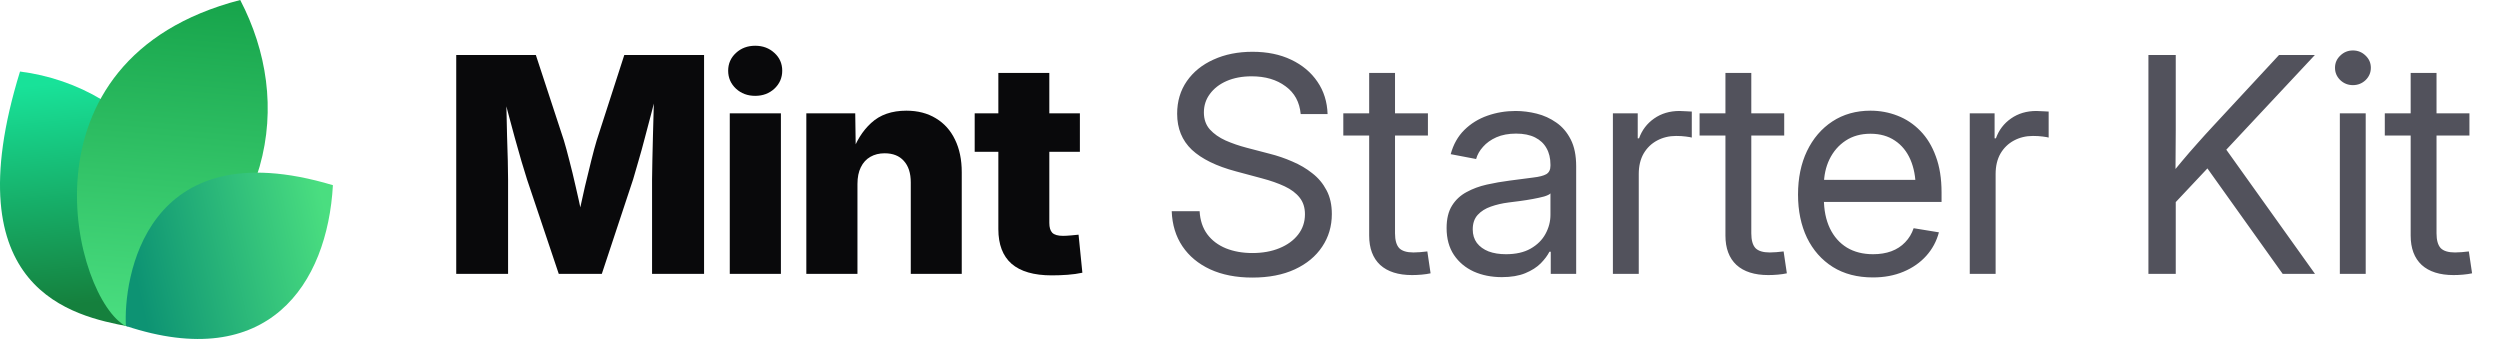
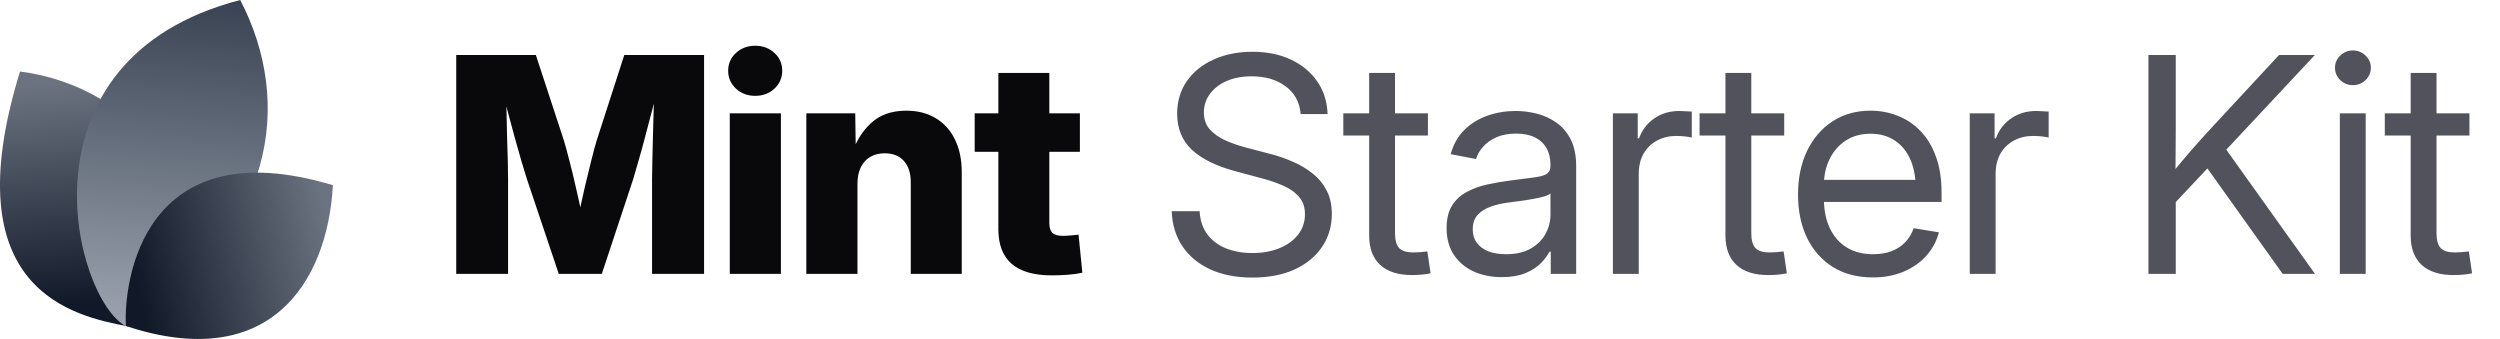
<svg xmlns="http://www.w3.org/2000/svg" width="177" height="24" viewBox="0 0 177 24" fill="none">
  <path d="M9.061 23.108C5.268 22.377 -3.391 20.627 1.417 5.064C9.634 6.099 16.973 14.064 9.061 23.108Z" fill="url(#paint0_linear_17557_2020)" />
  <path d="M8.919 23.094C5.276 21.222 0.784 4.209 17.007 0C20.757 7.193 19.621 16.545 8.919 23.094Z" fill="url(#paint1_linear_17557_2020)" />
  <path d="M8.914 23.079C8.735 19.882 10.159 9.085 23.57 13.111C23.181 20.123 18.984 26.418 8.914 23.079Z" fill="url(#paint2_linear_17557_2020)" />
  <path d="M32.301 19.392V3.894H37.938L39.925 9.948C40.036 10.315 40.164 10.787 40.31 11.362C40.462 11.938 40.611 12.552 40.757 13.204C40.91 13.855 41.048 14.483 41.173 15.086C41.305 15.682 41.412 16.192 41.495 16.615H40.695C40.771 16.192 40.871 15.682 40.996 15.086C41.128 14.49 41.267 13.866 41.412 13.214C41.565 12.562 41.714 11.948 41.86 11.373C42.005 10.79 42.133 10.315 42.244 9.948L44.2 3.894H49.848V19.392H46.166V12.704C46.166 12.357 46.173 11.917 46.187 11.383C46.2 10.849 46.214 10.27 46.228 9.646C46.249 9.022 46.266 8.391 46.28 7.753C46.301 7.115 46.311 6.519 46.311 5.964H46.623C46.485 6.561 46.332 7.181 46.166 7.826C45.999 8.471 45.833 9.102 45.666 9.719C45.507 10.336 45.351 10.901 45.198 11.414C45.053 11.928 44.928 12.357 44.824 12.704L42.608 19.392H39.561L37.314 12.704C37.203 12.357 37.072 11.928 36.919 11.414C36.773 10.901 36.614 10.34 36.441 9.729C36.274 9.112 36.104 8.481 35.931 7.836C35.764 7.192 35.608 6.567 35.463 5.964H35.827C35.834 6.512 35.844 7.105 35.858 7.743C35.872 8.374 35.886 9.005 35.9 9.636C35.92 10.26 35.938 10.839 35.952 11.373C35.965 11.907 35.972 12.351 35.972 12.704V19.392H32.301ZM51.668 19.392V8.024H55.288V19.392H51.668ZM53.468 6.786C52.927 6.786 52.473 6.616 52.105 6.276C51.738 5.93 51.554 5.507 51.554 5.007C51.554 4.508 51.738 4.088 52.105 3.749C52.473 3.409 52.927 3.239 53.468 3.239C54.009 3.239 54.463 3.409 54.83 3.749C55.198 4.082 55.382 4.501 55.382 5.007C55.382 5.507 55.198 5.93 54.83 6.276C54.463 6.616 54.009 6.786 53.468 6.786ZM60.708 13.027V19.392H57.088V8.024H60.551L60.593 10.967H60.281C60.593 10.024 61.061 9.268 61.685 8.7C62.309 8.124 63.138 7.836 64.171 7.836C64.975 7.836 65.672 8.017 66.262 8.377C66.851 8.731 67.302 9.234 67.614 9.885C67.933 10.537 68.092 11.307 68.092 12.194V19.392H64.483V12.912C64.483 12.26 64.32 11.754 63.994 11.394C63.675 11.033 63.221 10.853 62.632 10.853C62.25 10.853 61.914 10.936 61.623 11.102C61.332 11.269 61.106 11.515 60.947 11.841C60.787 12.16 60.708 12.555 60.708 13.027ZM76.456 8.024V10.749H69.008V8.024H76.456ZM70.683 5.163H74.292V15.783C74.292 16.102 74.361 16.334 74.5 16.48C74.646 16.625 74.899 16.698 75.259 16.698C75.405 16.698 75.596 16.688 75.831 16.667C76.074 16.646 76.251 16.629 76.362 16.615L76.632 19.309C76.313 19.378 75.963 19.427 75.582 19.455C75.207 19.482 74.836 19.496 74.469 19.496C73.2 19.496 72.25 19.222 71.619 18.674C70.995 18.127 70.683 17.308 70.683 16.22V5.163Z" fill="#09090B" />
  <path d="M88.667 19.652C87.523 19.652 86.528 19.458 85.682 19.07C84.843 18.681 84.188 18.137 83.716 17.437C83.245 16.736 82.992 15.908 82.957 14.951H84.933C84.968 15.596 85.148 16.14 85.474 16.584C85.8 17.021 86.24 17.354 86.795 17.582C87.35 17.804 87.974 17.915 88.667 17.915C89.388 17.915 90.026 17.801 90.581 17.572C91.143 17.343 91.583 17.024 91.902 16.615C92.228 16.199 92.391 15.717 92.391 15.169C92.391 14.698 92.266 14.306 92.017 13.994C91.767 13.675 91.413 13.408 90.956 13.193C90.498 12.978 89.954 12.787 89.323 12.621L87.502 12.132C86.123 11.765 85.082 11.255 84.382 10.603C83.689 9.944 83.342 9.095 83.342 8.055C83.342 7.174 83.571 6.404 84.028 5.746C84.486 5.087 85.117 4.577 85.921 4.217C86.726 3.849 87.645 3.666 88.678 3.666C89.718 3.666 90.63 3.853 91.413 4.227C92.204 4.602 92.824 5.122 93.275 5.787C93.726 6.446 93.965 7.209 93.993 8.076H92.089C92.013 7.23 91.656 6.574 91.018 6.11C90.387 5.638 89.586 5.403 88.615 5.403C87.95 5.403 87.36 5.513 86.847 5.735C86.341 5.957 85.946 6.262 85.661 6.651C85.377 7.032 85.235 7.469 85.235 7.961C85.235 8.447 85.377 8.849 85.661 9.168C85.946 9.48 86.317 9.74 86.774 9.948C87.232 10.149 87.724 10.319 88.251 10.457L89.884 10.884C90.439 11.023 90.977 11.206 91.496 11.435C92.023 11.657 92.495 11.934 92.911 12.267C93.334 12.593 93.67 12.995 93.92 13.474C94.17 13.945 94.294 14.504 94.294 15.149C94.294 16.015 94.066 16.788 93.608 17.468C93.157 18.148 92.512 18.681 91.673 19.07C90.834 19.458 89.832 19.652 88.667 19.652ZM101.097 8.024V9.594H95.106V8.024H101.097ZM96.937 5.163H98.767V16.521C98.767 17 98.865 17.347 99.059 17.562C99.26 17.77 99.6 17.874 100.078 17.874C100.21 17.874 100.366 17.867 100.546 17.853C100.733 17.832 100.903 17.815 101.056 17.801L101.285 19.351C101.097 19.392 100.886 19.423 100.65 19.444C100.414 19.465 100.189 19.475 99.974 19.475C98.996 19.475 98.244 19.236 97.717 18.758C97.197 18.272 96.937 17.579 96.937 16.677V5.163ZM106.33 19.621C105.595 19.621 104.932 19.489 104.343 19.226C103.754 18.955 103.285 18.564 102.939 18.05C102.592 17.53 102.419 16.896 102.419 16.147C102.419 15.495 102.547 14.965 102.804 14.556C103.06 14.146 103.403 13.828 103.833 13.599C104.263 13.363 104.742 13.186 105.269 13.068C105.796 12.95 106.333 12.857 106.881 12.787C107.574 12.69 108.132 12.617 108.555 12.569C108.978 12.52 109.287 12.441 109.481 12.33C109.675 12.212 109.772 12.014 109.772 11.737V11.654C109.772 11.203 109.679 10.815 109.492 10.489C109.311 10.163 109.041 9.91 108.68 9.729C108.32 9.549 107.872 9.459 107.338 9.459C106.805 9.459 106.34 9.546 105.945 9.719C105.556 9.892 105.241 10.118 104.998 10.395C104.755 10.665 104.593 10.953 104.509 11.258L102.71 10.915C102.897 10.222 103.22 9.65 103.677 9.199C104.135 8.748 104.679 8.412 105.31 8.19C105.941 7.968 106.607 7.857 107.307 7.857C107.8 7.857 108.295 7.92 108.795 8.044C109.301 8.169 109.765 8.381 110.188 8.679C110.611 8.97 110.951 9.369 111.208 9.875C111.464 10.374 111.593 11.005 111.593 11.768V19.392H109.793V17.822H109.7C109.568 18.085 109.363 18.359 109.086 18.643C108.809 18.921 108.444 19.153 107.994 19.34C107.543 19.527 106.988 19.621 106.33 19.621ZM106.621 17.998C107.321 17.998 107.904 17.867 108.368 17.603C108.84 17.333 109.19 16.986 109.419 16.563C109.654 16.133 109.772 15.682 109.772 15.211V13.692C109.703 13.769 109.554 13.841 109.325 13.911C109.096 13.973 108.829 14.032 108.524 14.088C108.226 14.143 107.921 14.192 107.609 14.233C107.304 14.275 107.033 14.309 106.798 14.337C106.354 14.393 105.938 14.49 105.549 14.628C105.168 14.76 104.86 14.954 104.624 15.211C104.388 15.467 104.27 15.811 104.27 16.241C104.27 16.615 104.367 16.934 104.561 17.198C104.762 17.461 105.04 17.662 105.393 17.801C105.747 17.933 106.156 17.998 106.621 17.998ZM114.193 19.392V8.024H115.951V9.792H116.045C116.253 9.209 116.61 8.741 117.116 8.388C117.622 8.034 118.219 7.857 118.905 7.857C119.058 7.857 119.217 7.864 119.384 7.878C119.55 7.885 119.682 7.892 119.779 7.899V9.74C119.716 9.719 119.578 9.695 119.363 9.667C119.155 9.639 118.922 9.625 118.666 9.625C118.174 9.625 117.726 9.733 117.324 9.948C116.922 10.163 116.603 10.471 116.367 10.874C116.138 11.276 116.024 11.758 116.024 12.319V19.392H114.193ZM126.322 8.024V9.594H120.33V8.024H126.322ZM122.161 5.163H123.992V16.521C123.992 17 124.089 17.347 124.283 17.562C124.484 17.77 124.824 17.874 125.302 17.874C125.434 17.874 125.59 17.867 125.77 17.853C125.958 17.832 126.127 17.815 126.28 17.801L126.509 19.351C126.322 19.392 126.11 19.423 125.874 19.444C125.639 19.465 125.413 19.475 125.198 19.475C124.221 19.475 123.468 19.236 122.941 18.758C122.421 18.272 122.161 17.579 122.161 16.677V5.163ZM132.604 19.642C131.502 19.642 130.555 19.396 129.765 18.903C128.974 18.404 128.364 17.714 127.934 16.834C127.511 15.946 127.3 14.927 127.3 13.775C127.3 12.611 127.511 11.584 127.934 10.697C128.364 9.802 128.964 9.102 129.734 8.596C130.51 8.089 131.408 7.836 132.428 7.836C133.1 7.836 133.738 7.954 134.341 8.19C134.952 8.426 135.489 8.783 135.954 9.261C136.425 9.74 136.793 10.343 137.056 11.071C137.327 11.792 137.462 12.645 137.462 13.63V14.296H128.433V12.735H136.463L135.631 13.297C135.631 12.541 135.506 11.876 135.257 11.3C135.007 10.725 134.643 10.277 134.165 9.958C133.686 9.632 133.107 9.469 132.428 9.469C131.748 9.469 131.162 9.632 130.67 9.958C130.177 10.284 129.796 10.725 129.526 11.279C129.262 11.827 129.13 12.441 129.13 13.12V14.046C129.13 14.864 129.273 15.572 129.557 16.168C129.841 16.757 130.243 17.211 130.763 17.53C131.283 17.842 131.901 17.998 132.615 17.998C133.093 17.998 133.523 17.929 133.905 17.79C134.293 17.645 134.619 17.433 134.882 17.156C135.153 16.879 135.354 16.546 135.486 16.157L137.275 16.449C137.108 17.08 136.81 17.634 136.38 18.113C135.95 18.591 135.413 18.966 134.768 19.236C134.123 19.507 133.402 19.642 132.604 19.642ZM139.459 19.392V8.024H141.217V9.792H141.311C141.519 9.209 141.876 8.741 142.382 8.388C142.888 8.034 143.485 7.857 144.171 7.857C144.324 7.857 144.483 7.864 144.649 7.878C144.816 7.885 144.948 7.892 145.045 7.899V9.74C144.982 9.719 144.844 9.695 144.629 9.667C144.421 9.639 144.188 9.625 143.932 9.625C143.439 9.625 142.992 9.733 142.59 9.948C142.188 10.163 141.869 10.471 141.633 10.874C141.404 11.276 141.29 11.758 141.29 12.319V19.392H139.459ZM153.429 14.961V12.715C153.783 12.257 154.136 11.82 154.49 11.404C154.844 10.981 155.204 10.565 155.572 10.156C155.939 9.74 156.314 9.327 156.695 8.918L161.355 3.894H163.893L157.277 10.967H157.184L153.429 14.961ZM152.108 19.392V3.894H154.043V9.241L154.022 12.559L154.043 13.505V19.392H152.108ZM161.615 19.392L155.967 11.477L157.173 9.969L163.903 19.392H161.615ZM165.661 19.392V8.024H167.492V19.392H165.661ZM166.587 6.027C166.24 6.027 165.942 5.909 165.692 5.673C165.443 5.43 165.318 5.139 165.318 4.799C165.318 4.459 165.443 4.172 165.692 3.936C165.942 3.693 166.24 3.572 166.587 3.572C166.934 3.572 167.232 3.693 167.482 3.936C167.731 4.172 167.856 4.459 167.856 4.799C167.856 5.139 167.731 5.43 167.482 5.673C167.232 5.909 166.934 6.027 166.587 6.027ZM174.836 8.024V9.594H168.844V8.024H174.836ZM170.675 5.163H172.506V16.521C172.506 17 172.603 17.347 172.797 17.562C172.998 17.77 173.338 17.874 173.816 17.874C173.948 17.874 174.104 17.867 174.284 17.853C174.472 17.832 174.641 17.815 174.794 17.801L175.023 19.351C174.836 19.392 174.624 19.423 174.388 19.444C174.153 19.465 173.927 19.475 173.712 19.475C172.735 19.475 171.982 19.236 171.455 18.758C170.935 18.272 170.675 17.579 170.675 16.677V5.163Z" fill="#52525C" />
  <defs>
    <linearGradient id="paint0_linear_17557_2020" x1="3.776" y1="5.916" x2="5.232" y2="21.559" gradientUnits="userSpaceOnUse">
-       <stop stop-color="#18E299" />
-       <stop offset="1" stop-color="#15803D" />
+       <stop stop-color="#6B7280" />
+       <stop offset="1" stop-color="#111827" />
    </linearGradient>
    <linearGradient id="paint1_linear_17557_2020" x1="12.171" y1="-0.718" x2="10.19" y2="22.983" gradientUnits="userSpaceOnUse">
-       <stop stop-color="#16A34A" />
-       <stop offset="1" stop-color="#4ADE80" />
+       <stop stop-color="#374151" />
+       <stop offset="1" stop-color="#9CA3AF" />
    </linearGradient>
    <linearGradient id="paint2_linear_17557_2020" x1="23.133" y1="15.353" x2="9.338" y2="18.52" gradientUnits="userSpaceOnUse">
-       <stop stop-color="#4ADE80" />
-       <stop offset="1" stop-color="#0D9373" />
+       <stop stop-color="#6B7280" />
+       <stop offset="1" stop-color="#111827" />
    </linearGradient>
  </defs>
</svg>
